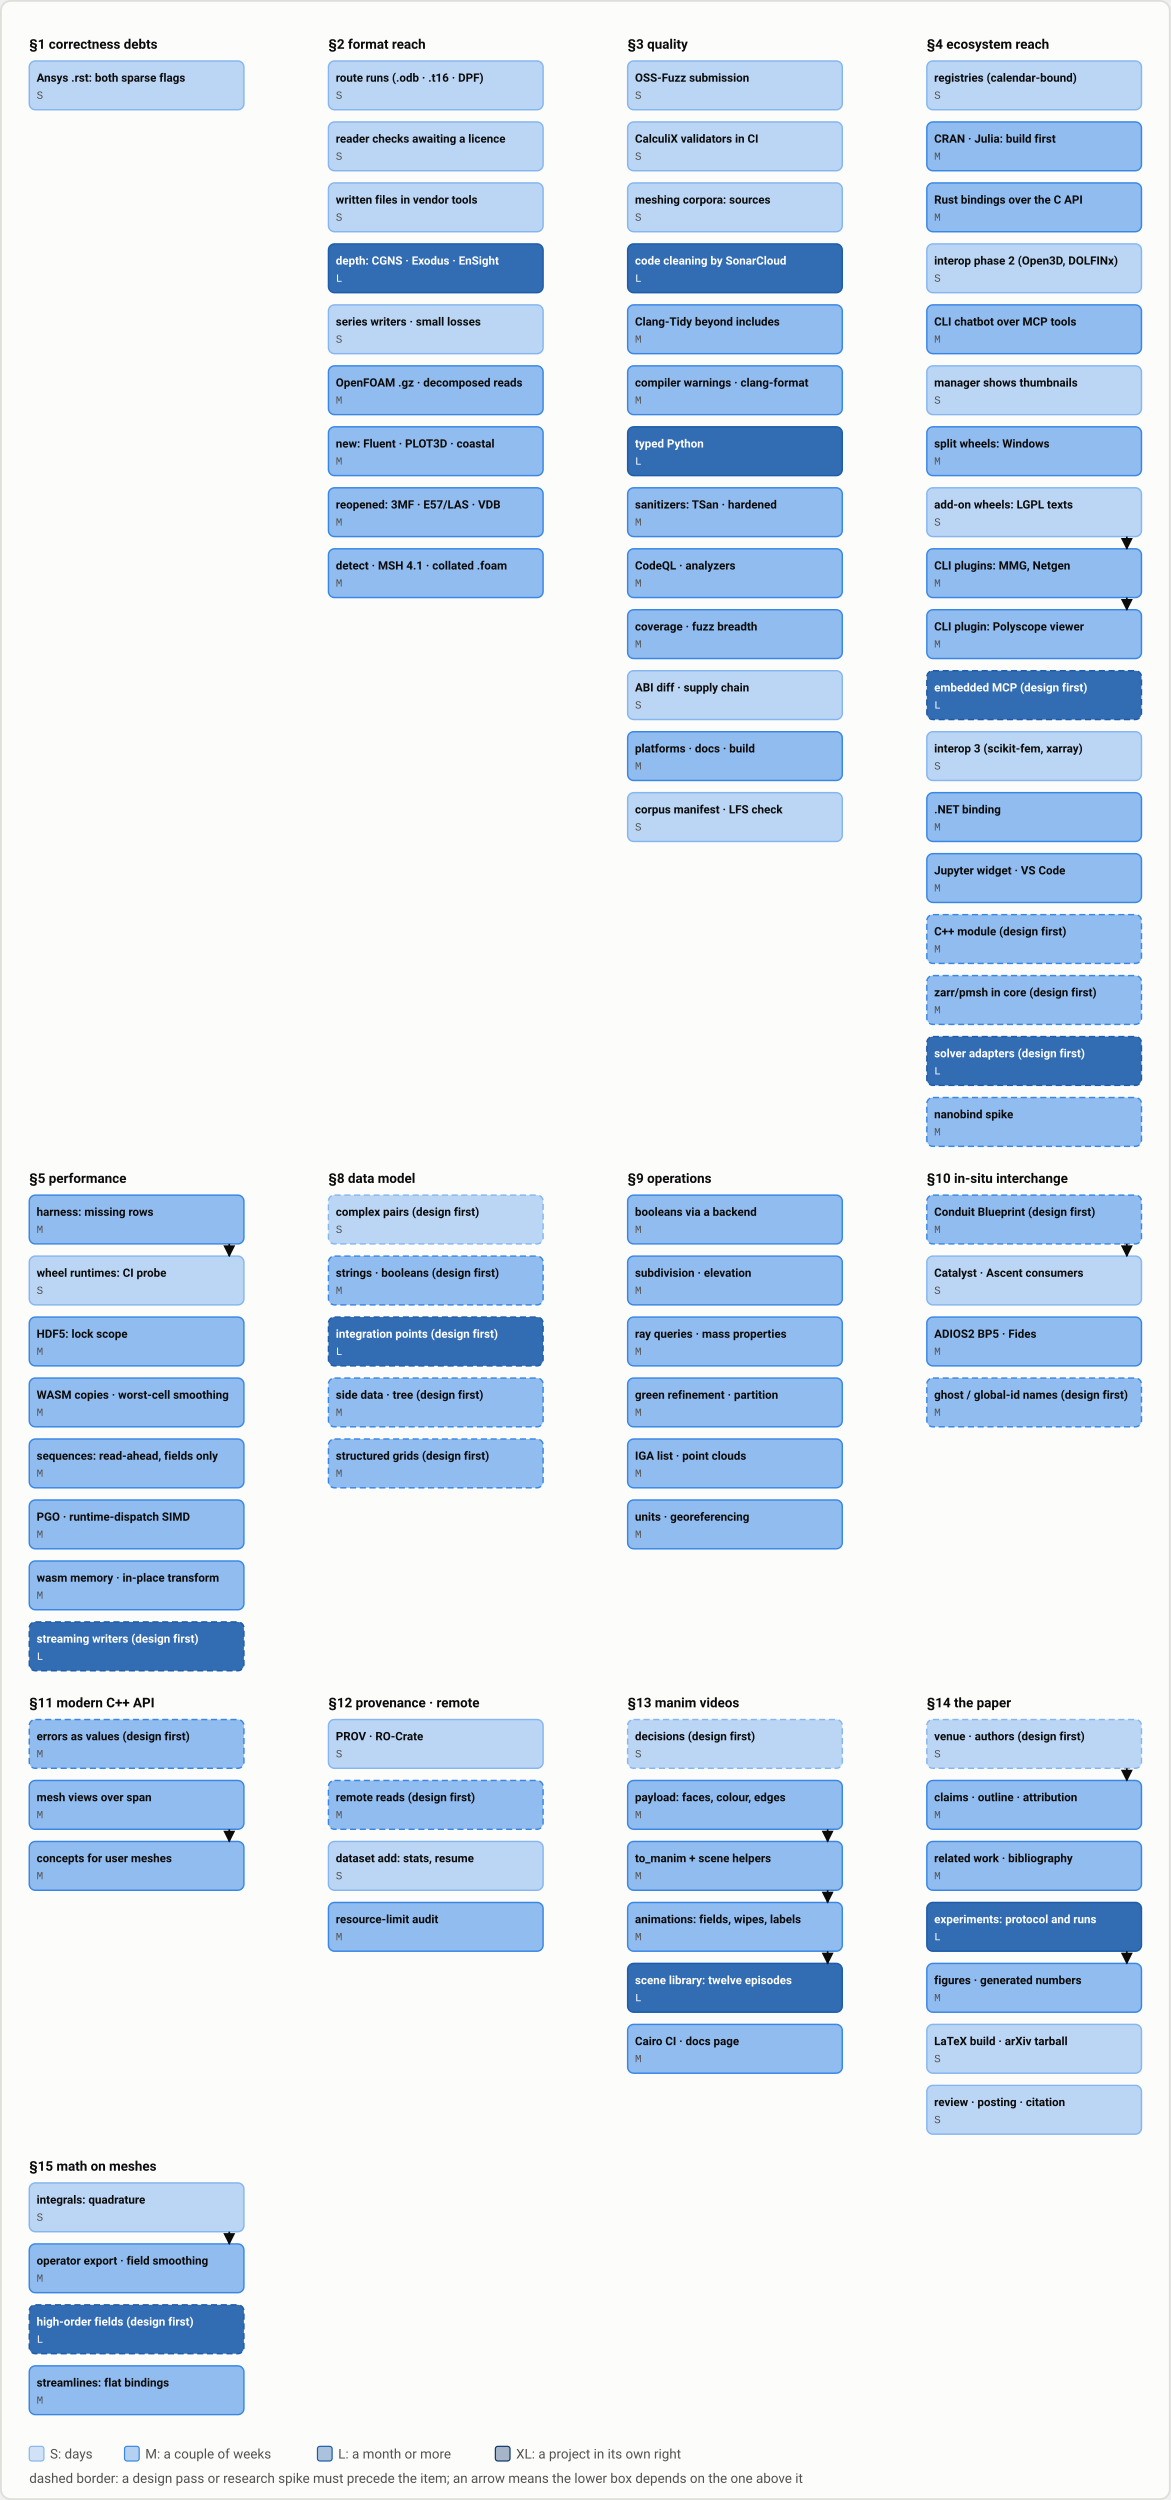
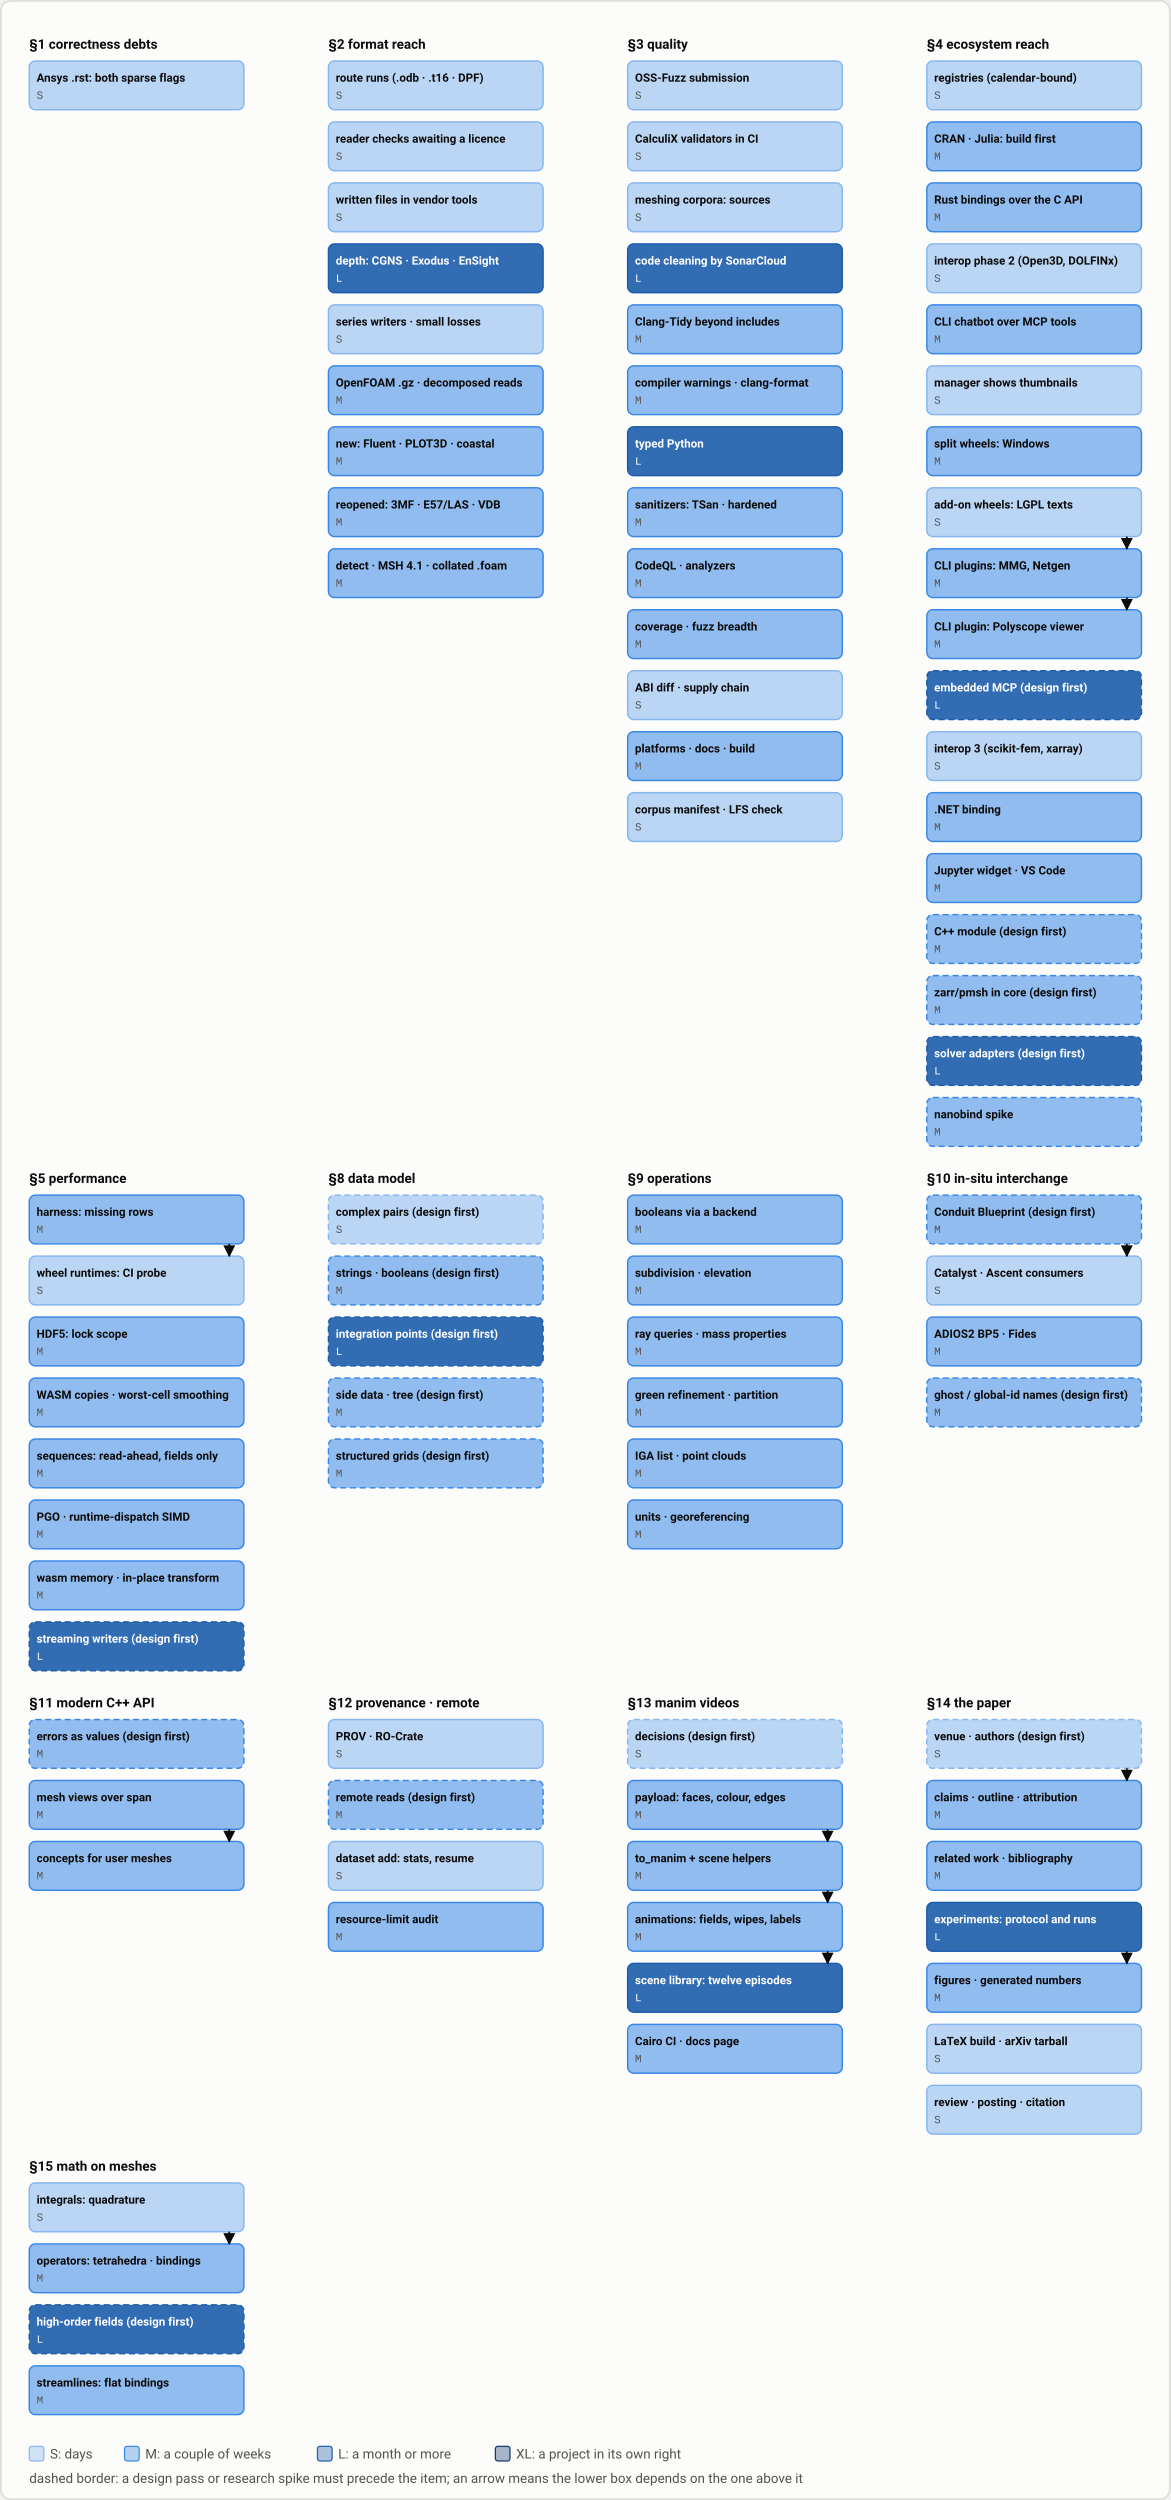
<svg xmlns="http://www.w3.org/2000/svg" viewBox="0 0 960 2050" width="960" height="2050" font-family="system-ui, -apple-system, 'Segoe UI', Roboto, sans-serif" role="img" aria-label="The roadmap at a glance: open items by section, in recommended order, shaded by effort">
  <defs>
    <marker id="arrow-0b0b0b" viewBox="0 0 10 10" refX="9" refY="5" markerWidth="7" markerHeight="7" orient="auto-start-reverse">
      <path d="M 0 0 L 10 5 L 0 10 z" fill="#0b0b0b" />
    </marker>
  </defs>
  <rect x="0.75" y="0.75" width="958.5" height="2048.5" rx="8" fill="#fcfcfb" stroke="#dededa" stroke-width="1.5" />
  <text x="24" y="40" font-family="system-ui, -apple-system, 'Segoe UI', Roboto, sans-serif" font-size="11" font-weight="700" fill="#0b0b0b">§1 correctness debts</text>
  <rect x="24" y="50" width="176" height="40" rx="5" fill="#86b6ef" fill-opacity="0.55" stroke="#86b6ef" stroke-width="1.2" />
  <text x="30" y="67" font-family="system-ui, -apple-system, 'Segoe UI', Roboto, sans-serif" font-size="9.5" font-weight="600" fill="#0b0b0b">Ansys .rst: both sparse flags</text>
  <text x="30" y="81" font-family="ui-monospace, SFMono-Regular, Menlo, Consolas, 'Liberation Mono', monospace" font-size="9" fill="#52514e">S</text>
  <text x="269.33" y="40" font-family="system-ui, -apple-system, 'Segoe UI', Roboto, sans-serif" font-size="11" font-weight="700" fill="#0b0b0b">§2 format reach</text>
  <rect x="269.33" y="50" width="176" height="40" rx="5" fill="#86b6ef" fill-opacity="0.55" stroke="#86b6ef" stroke-width="1.2" />
  <text x="275.33" y="67" font-family="system-ui, -apple-system, 'Segoe UI', Roboto, sans-serif" font-size="9.5" font-weight="600" fill="#0b0b0b">route runs (.odb · .t16 · DPF)</text>
  <text x="275.33" y="81" font-family="ui-monospace, SFMono-Regular, Menlo, Consolas, 'Liberation Mono', monospace" font-size="9" fill="#52514e">S</text>
  <rect x="269.33" y="100" width="176" height="40" rx="5" fill="#86b6ef" fill-opacity="0.55" stroke="#86b6ef" stroke-width="1.2" />
  <text x="275.33" y="117" font-family="system-ui, -apple-system, 'Segoe UI', Roboto, sans-serif" font-size="9.5" font-weight="600" fill="#0b0b0b">reader checks awaiting a licence</text>
  <text x="275.33" y="131" font-family="ui-monospace, SFMono-Regular, Menlo, Consolas, 'Liberation Mono', monospace" font-size="9" fill="#52514e">S</text>
  <rect x="269.33" y="150" width="176" height="40" rx="5" fill="#86b6ef" fill-opacity="0.55" stroke="#86b6ef" stroke-width="1.2" />
  <text x="275.33" y="167" font-family="system-ui, -apple-system, 'Segoe UI', Roboto, sans-serif" font-size="9.5" font-weight="600" fill="#0b0b0b">written files in vendor tools</text>
  <text x="275.33" y="181" font-family="ui-monospace, SFMono-Regular, Menlo, Consolas, 'Liberation Mono', monospace" font-size="9" fill="#52514e">S</text>
  <rect x="269.33" y="200" width="176" height="40" rx="5" fill="#1c5cab" fill-opacity="0.9" stroke="#1c5cab" stroke-width="1.2" />
  <text x="275.33" y="217" font-family="system-ui, -apple-system, 'Segoe UI', Roboto, sans-serif" font-size="9.5" font-weight="600" fill="#ffffff">depth: CGNS · Exodus · EnSight</text>
  <text x="275.33" y="231" font-family="ui-monospace, SFMono-Regular, Menlo, Consolas, 'Liberation Mono', monospace" font-size="9" fill="#ffffff">L</text>
  <rect x="269.33" y="250" width="176" height="40" rx="5" fill="#86b6ef" fill-opacity="0.55" stroke="#86b6ef" stroke-width="1.2" />
  <text x="275.33" y="267" font-family="system-ui, -apple-system, 'Segoe UI', Roboto, sans-serif" font-size="9.5" font-weight="600" fill="#0b0b0b">series writers · small losses</text>
  <text x="275.33" y="281" font-family="ui-monospace, SFMono-Regular, Menlo, Consolas, 'Liberation Mono', monospace" font-size="9" fill="#52514e">S</text>
  <rect x="269.33" y="300" width="176" height="40" rx="5" fill="#3987e5" fill-opacity="0.55" stroke="#3987e5" stroke-width="1.2" />
  <text x="275.33" y="317" font-family="system-ui, -apple-system, 'Segoe UI', Roboto, sans-serif" font-size="9.5" font-weight="600" fill="#0b0b0b">OpenFOAM .gz · decomposed reads</text>
  <text x="275.33" y="331" font-family="ui-monospace, SFMono-Regular, Menlo, Consolas, 'Liberation Mono', monospace" font-size="9" fill="#52514e">M</text>
  <rect x="269.33" y="350" width="176" height="40" rx="5" fill="#3987e5" fill-opacity="0.55" stroke="#3987e5" stroke-width="1.2" />
  <text x="275.33" y="367" font-family="system-ui, -apple-system, 'Segoe UI', Roboto, sans-serif" font-size="9.5" font-weight="600" fill="#0b0b0b">new: Fluent · PLOT3D · coastal</text>
  <text x="275.33" y="381" font-family="ui-monospace, SFMono-Regular, Menlo, Consolas, 'Liberation Mono', monospace" font-size="9" fill="#52514e">M</text>
  <rect x="269.33" y="400" width="176" height="40" rx="5" fill="#3987e5" fill-opacity="0.55" stroke="#3987e5" stroke-width="1.2" />
  <text x="275.33" y="417" font-family="system-ui, -apple-system, 'Segoe UI', Roboto, sans-serif" font-size="9.5" font-weight="600" fill="#0b0b0b">reopened: 3MF · E57/LAS · VDB</text>
  <text x="275.33" y="431" font-family="ui-monospace, SFMono-Regular, Menlo, Consolas, 'Liberation Mono', monospace" font-size="9" fill="#52514e">M</text>
  <rect x="269.33" y="450" width="176" height="40" rx="5" fill="#3987e5" fill-opacity="0.55" stroke="#3987e5" stroke-width="1.2" />
  <text x="275.33" y="467" font-family="system-ui, -apple-system, 'Segoe UI', Roboto, sans-serif" font-size="9.5" font-weight="600" fill="#0b0b0b">detect · MSH 4.1 · collated .foam</text>
  <text x="275.33" y="481" font-family="ui-monospace, SFMono-Regular, Menlo, Consolas, 'Liberation Mono', monospace" font-size="9" fill="#52514e">M</text>
  <text x="514.67" y="40" font-family="system-ui, -apple-system, 'Segoe UI', Roboto, sans-serif" font-size="11" font-weight="700" fill="#0b0b0b">§3 quality</text>
  <rect x="514.67" y="50" width="176" height="40" rx="5" fill="#86b6ef" fill-opacity="0.55" stroke="#86b6ef" stroke-width="1.2" />
  <text x="520.67" y="67" font-family="system-ui, -apple-system, 'Segoe UI', Roboto, sans-serif" font-size="9.5" font-weight="600" fill="#0b0b0b">OSS-Fuzz submission</text>
  <text x="520.67" y="81" font-family="ui-monospace, SFMono-Regular, Menlo, Consolas, 'Liberation Mono', monospace" font-size="9" fill="#52514e">S</text>
  <rect x="514.67" y="100" width="176" height="40" rx="5" fill="#86b6ef" fill-opacity="0.55" stroke="#86b6ef" stroke-width="1.2" />
  <text x="520.67" y="117" font-family="system-ui, -apple-system, 'Segoe UI', Roboto, sans-serif" font-size="9.5" font-weight="600" fill="#0b0b0b">CalculiX validators in CI</text>
  <text x="520.67" y="131" font-family="ui-monospace, SFMono-Regular, Menlo, Consolas, 'Liberation Mono', monospace" font-size="9" fill="#52514e">S</text>
  <rect x="514.67" y="150" width="176" height="40" rx="5" fill="#86b6ef" fill-opacity="0.55" stroke="#86b6ef" stroke-width="1.2" />
  <text x="520.67" y="167" font-family="system-ui, -apple-system, 'Segoe UI', Roboto, sans-serif" font-size="9.5" font-weight="600" fill="#0b0b0b">meshing corpora: sources</text>
  <text x="520.67" y="181" font-family="ui-monospace, SFMono-Regular, Menlo, Consolas, 'Liberation Mono', monospace" font-size="9" fill="#52514e">S</text>
  <rect x="514.67" y="200" width="176" height="40" rx="5" fill="#1c5cab" fill-opacity="0.9" stroke="#1c5cab" stroke-width="1.2" />
  <text x="520.67" y="217" font-family="system-ui, -apple-system, 'Segoe UI', Roboto, sans-serif" font-size="9.5" font-weight="600" fill="#ffffff">code cleaning by SonarCloud</text>
  <text x="520.67" y="231" font-family="ui-monospace, SFMono-Regular, Menlo, Consolas, 'Liberation Mono', monospace" font-size="9" fill="#ffffff">L</text>
  <rect x="514.67" y="250" width="176" height="40" rx="5" fill="#3987e5" fill-opacity="0.55" stroke="#3987e5" stroke-width="1.2" />
  <text x="520.67" y="267" font-family="system-ui, -apple-system, 'Segoe UI', Roboto, sans-serif" font-size="9.5" font-weight="600" fill="#0b0b0b">Clang-Tidy beyond includes</text>
  <text x="520.67" y="281" font-family="ui-monospace, SFMono-Regular, Menlo, Consolas, 'Liberation Mono', monospace" font-size="9" fill="#52514e">M</text>
  <rect x="514.67" y="300" width="176" height="40" rx="5" fill="#3987e5" fill-opacity="0.55" stroke="#3987e5" stroke-width="1.2" />
  <text x="520.67" y="317" font-family="system-ui, -apple-system, 'Segoe UI', Roboto, sans-serif" font-size="9.5" font-weight="600" fill="#0b0b0b">compiler warnings · clang-format</text>
  <text x="520.67" y="331" font-family="ui-monospace, SFMono-Regular, Menlo, Consolas, 'Liberation Mono', monospace" font-size="9" fill="#52514e">M</text>
  <rect x="514.67" y="350" width="176" height="40" rx="5" fill="#1c5cab" fill-opacity="0.9" stroke="#1c5cab" stroke-width="1.2" />
  <text x="520.67" y="367" font-family="system-ui, -apple-system, 'Segoe UI', Roboto, sans-serif" font-size="9.5" font-weight="600" fill="#ffffff">typed Python</text>
  <text x="520.67" y="381" font-family="ui-monospace, SFMono-Regular, Menlo, Consolas, 'Liberation Mono', monospace" font-size="9" fill="#ffffff">L</text>
  <rect x="514.67" y="400" width="176" height="40" rx="5" fill="#3987e5" fill-opacity="0.55" stroke="#3987e5" stroke-width="1.2" />
  <text x="520.67" y="417" font-family="system-ui, -apple-system, 'Segoe UI', Roboto, sans-serif" font-size="9.5" font-weight="600" fill="#0b0b0b">sanitizers: TSan · hardened</text>
  <text x="520.67" y="431" font-family="ui-monospace, SFMono-Regular, Menlo, Consolas, 'Liberation Mono', monospace" font-size="9" fill="#52514e">M</text>
  <rect x="514.67" y="450" width="176" height="40" rx="5" fill="#3987e5" fill-opacity="0.55" stroke="#3987e5" stroke-width="1.2" />
  <text x="520.67" y="467" font-family="system-ui, -apple-system, 'Segoe UI', Roboto, sans-serif" font-size="9.5" font-weight="600" fill="#0b0b0b">CodeQL · analyzers</text>
  <text x="520.67" y="481" font-family="ui-monospace, SFMono-Regular, Menlo, Consolas, 'Liberation Mono', monospace" font-size="9" fill="#52514e">M</text>
  <rect x="514.67" y="500" width="176" height="40" rx="5" fill="#3987e5" fill-opacity="0.55" stroke="#3987e5" stroke-width="1.2" />
  <text x="520.67" y="517" font-family="system-ui, -apple-system, 'Segoe UI', Roboto, sans-serif" font-size="9.5" font-weight="600" fill="#0b0b0b">coverage · fuzz breadth</text>
  <text x="520.67" y="531" font-family="ui-monospace, SFMono-Regular, Menlo, Consolas, 'Liberation Mono', monospace" font-size="9" fill="#52514e">M</text>
  <rect x="514.67" y="550" width="176" height="40" rx="5" fill="#86b6ef" fill-opacity="0.55" stroke="#86b6ef" stroke-width="1.2" />
  <text x="520.67" y="567" font-family="system-ui, -apple-system, 'Segoe UI', Roboto, sans-serif" font-size="9.5" font-weight="600" fill="#0b0b0b">ABI diff · supply chain</text>
  <text x="520.67" y="581" font-family="ui-monospace, SFMono-Regular, Menlo, Consolas, 'Liberation Mono', monospace" font-size="9" fill="#52514e">S</text>
  <rect x="514.67" y="600" width="176" height="40" rx="5" fill="#3987e5" fill-opacity="0.55" stroke="#3987e5" stroke-width="1.2" />
  <text x="520.67" y="617" font-family="system-ui, -apple-system, 'Segoe UI', Roboto, sans-serif" font-size="9.5" font-weight="600" fill="#0b0b0b">platforms · docs · build</text>
  <text x="520.67" y="631" font-family="ui-monospace, SFMono-Regular, Menlo, Consolas, 'Liberation Mono', monospace" font-size="9" fill="#52514e">M</text>
  <rect x="514.67" y="650" width="176" height="40" rx="5" fill="#86b6ef" fill-opacity="0.55" stroke="#86b6ef" stroke-width="1.2" />
  <text x="520.67" y="667" font-family="system-ui, -apple-system, 'Segoe UI', Roboto, sans-serif" font-size="9.5" font-weight="600" fill="#0b0b0b">corpus manifest · LFS check</text>
  <text x="520.67" y="681" font-family="ui-monospace, SFMono-Regular, Menlo, Consolas, 'Liberation Mono', monospace" font-size="9" fill="#52514e">S</text>
  <text x="760" y="40" font-family="system-ui, -apple-system, 'Segoe UI', Roboto, sans-serif" font-size="11" font-weight="700" fill="#0b0b0b">§4 ecosystem reach</text>
  <rect x="760" y="50" width="176" height="40" rx="5" fill="#86b6ef" fill-opacity="0.55" stroke="#86b6ef" stroke-width="1.2" />
  <text x="766" y="67" font-family="system-ui, -apple-system, 'Segoe UI', Roboto, sans-serif" font-size="9.5" font-weight="600" fill="#0b0b0b">registries (calendar-bound)</text>
  <text x="766" y="81" font-family="ui-monospace, SFMono-Regular, Menlo, Consolas, 'Liberation Mono', monospace" font-size="9" fill="#52514e">S</text>
  <rect x="760" y="100" width="176" height="40" rx="5" fill="#3987e5" fill-opacity="0.55" stroke="#3987e5" stroke-width="1.2" />
  <text x="766" y="117" font-family="system-ui, -apple-system, 'Segoe UI', Roboto, sans-serif" font-size="9.5" font-weight="600" fill="#0b0b0b">CRAN · Julia: build first</text>
  <text x="766" y="131" font-family="ui-monospace, SFMono-Regular, Menlo, Consolas, 'Liberation Mono', monospace" font-size="9" fill="#52514e">M</text>
  <rect x="760" y="150" width="176" height="40" rx="5" fill="#3987e5" fill-opacity="0.55" stroke="#3987e5" stroke-width="1.2" />
  <text x="766" y="167" font-family="system-ui, -apple-system, 'Segoe UI', Roboto, sans-serif" font-size="9.5" font-weight="600" fill="#0b0b0b">Rust bindings over the C API</text>
  <text x="766" y="181" font-family="ui-monospace, SFMono-Regular, Menlo, Consolas, 'Liberation Mono', monospace" font-size="9" fill="#52514e">M</text>
  <rect x="760" y="200" width="176" height="40" rx="5" fill="#86b6ef" fill-opacity="0.55" stroke="#86b6ef" stroke-width="1.2" />
  <text x="766" y="217" font-family="system-ui, -apple-system, 'Segoe UI', Roboto, sans-serif" font-size="9.5" font-weight="600" fill="#0b0b0b">interop phase 2 (Open3D, DOLFINx)</text>
  <text x="766" y="231" font-family="ui-monospace, SFMono-Regular, Menlo, Consolas, 'Liberation Mono', monospace" font-size="9" fill="#52514e">S</text>
  <rect x="760" y="250" width="176" height="40" rx="5" fill="#3987e5" fill-opacity="0.55" stroke="#3987e5" stroke-width="1.2" />
  <text x="766" y="267" font-family="system-ui, -apple-system, 'Segoe UI', Roboto, sans-serif" font-size="9.5" font-weight="600" fill="#0b0b0b">CLI chatbot over MCP tools</text>
  <text x="766" y="281" font-family="ui-monospace, SFMono-Regular, Menlo, Consolas, 'Liberation Mono', monospace" font-size="9" fill="#52514e">M</text>
  <rect x="760" y="300" width="176" height="40" rx="5" fill="#86b6ef" fill-opacity="0.55" stroke="#86b6ef" stroke-width="1.2" />
  <text x="766" y="317" font-family="system-ui, -apple-system, 'Segoe UI', Roboto, sans-serif" font-size="9.5" font-weight="600" fill="#0b0b0b">manager shows thumbnails</text>
  <text x="766" y="331" font-family="ui-monospace, SFMono-Regular, Menlo, Consolas, 'Liberation Mono', monospace" font-size="9" fill="#52514e">S</text>
  <rect x="760" y="350" width="176" height="40" rx="5" fill="#3987e5" fill-opacity="0.55" stroke="#3987e5" stroke-width="1.2" />
  <text x="766" y="367" font-family="system-ui, -apple-system, 'Segoe UI', Roboto, sans-serif" font-size="9.5" font-weight="600" fill="#0b0b0b">split wheels: Windows</text>
  <text x="766" y="381" font-family="ui-monospace, SFMono-Regular, Menlo, Consolas, 'Liberation Mono', monospace" font-size="9" fill="#52514e">M</text>
  <rect x="760" y="400" width="176" height="40" rx="5" fill="#86b6ef" fill-opacity="0.55" stroke="#86b6ef" stroke-width="1.2" />
  <text x="766" y="417" font-family="system-ui, -apple-system, 'Segoe UI', Roboto, sans-serif" font-size="9.5" font-weight="600" fill="#0b0b0b">add-on wheels: LGPL texts</text>
  <text x="766" y="431" font-family="ui-monospace, SFMono-Regular, Menlo, Consolas, 'Liberation Mono', monospace" font-size="9" fill="#52514e">S</text>
  <rect x="760" y="450" width="176" height="40" rx="5" fill="#3987e5" fill-opacity="0.55" stroke="#3987e5" stroke-width="1.2" />
  <text x="766" y="467" font-family="system-ui, -apple-system, 'Segoe UI', Roboto, sans-serif" font-size="9.5" font-weight="600" fill="#0b0b0b">CLI plugins: MMG, Netgen</text>
  <text x="766" y="481" font-family="ui-monospace, SFMono-Regular, Menlo, Consolas, 'Liberation Mono', monospace" font-size="9" fill="#52514e">M</text>
  <rect x="760" y="500" width="176" height="40" rx="5" fill="#3987e5" fill-opacity="0.55" stroke="#3987e5" stroke-width="1.2" />
  <text x="766" y="517" font-family="system-ui, -apple-system, 'Segoe UI', Roboto, sans-serif" font-size="9.5" font-weight="600" fill="#0b0b0b">CLI plugin: Polyscope viewer</text>
  <text x="766" y="531" font-family="ui-monospace, SFMono-Regular, Menlo, Consolas, 'Liberation Mono', monospace" font-size="9" fill="#52514e">M</text>
  <rect x="760" y="550" width="176" height="40" rx="5" fill="#1c5cab" fill-opacity="0.9" stroke="#1c5cab" stroke-width="1.2" stroke-dasharray="5 3" />
  <text x="766" y="567" font-family="system-ui, -apple-system, 'Segoe UI', Roboto, sans-serif" font-size="9.5" font-weight="600" fill="#ffffff">embedded MCP (design first)</text>
  <text x="766" y="581" font-family="ui-monospace, SFMono-Regular, Menlo, Consolas, 'Liberation Mono', monospace" font-size="9" fill="#ffffff">L</text>
  <rect x="760" y="600" width="176" height="40" rx="5" fill="#86b6ef" fill-opacity="0.55" stroke="#86b6ef" stroke-width="1.2" />
  <text x="766" y="617" font-family="system-ui, -apple-system, 'Segoe UI', Roboto, sans-serif" font-size="9.5" font-weight="600" fill="#0b0b0b">interop 3 (scikit-fem, xarray)</text>
  <text x="766" y="631" font-family="ui-monospace, SFMono-Regular, Menlo, Consolas, 'Liberation Mono', monospace" font-size="9" fill="#52514e">S</text>
  <rect x="760" y="650" width="176" height="40" rx="5" fill="#3987e5" fill-opacity="0.55" stroke="#3987e5" stroke-width="1.2" />
  <text x="766" y="667" font-family="system-ui, -apple-system, 'Segoe UI', Roboto, sans-serif" font-size="9.5" font-weight="600" fill="#0b0b0b">.NET binding</text>
  <text x="766" y="681" font-family="ui-monospace, SFMono-Regular, Menlo, Consolas, 'Liberation Mono', monospace" font-size="9" fill="#52514e">M</text>
  <rect x="760" y="700" width="176" height="40" rx="5" fill="#3987e5" fill-opacity="0.55" stroke="#3987e5" stroke-width="1.2" />
  <text x="766" y="717" font-family="system-ui, -apple-system, 'Segoe UI', Roboto, sans-serif" font-size="9.5" font-weight="600" fill="#0b0b0b">Jupyter widget · VS Code</text>
  <text x="766" y="731" font-family="ui-monospace, SFMono-Regular, Menlo, Consolas, 'Liberation Mono', monospace" font-size="9" fill="#52514e">M</text>
  <rect x="760" y="750" width="176" height="40" rx="5" fill="#3987e5" fill-opacity="0.55" stroke="#3987e5" stroke-width="1.2" stroke-dasharray="5 3" />
  <text x="766" y="767" font-family="system-ui, -apple-system, 'Segoe UI', Roboto, sans-serif" font-size="9.5" font-weight="600" fill="#0b0b0b">C++ module (design first)</text>
  <text x="766" y="781" font-family="ui-monospace, SFMono-Regular, Menlo, Consolas, 'Liberation Mono', monospace" font-size="9" fill="#52514e">M</text>
  <rect x="760" y="800" width="176" height="40" rx="5" fill="#3987e5" fill-opacity="0.55" stroke="#3987e5" stroke-width="1.2" stroke-dasharray="5 3" />
  <text x="766" y="817" font-family="system-ui, -apple-system, 'Segoe UI', Roboto, sans-serif" font-size="9.5" font-weight="600" fill="#0b0b0b">zarr/pmsh in core (design first)</text>
  <text x="766" y="831" font-family="ui-monospace, SFMono-Regular, Menlo, Consolas, 'Liberation Mono', monospace" font-size="9" fill="#52514e">M</text>
  <rect x="760" y="850" width="176" height="40" rx="5" fill="#1c5cab" fill-opacity="0.9" stroke="#1c5cab" stroke-width="1.2" stroke-dasharray="5 3" />
  <text x="766" y="867" font-family="system-ui, -apple-system, 'Segoe UI', Roboto, sans-serif" font-size="9.5" font-weight="600" fill="#ffffff">solver adapters (design first)</text>
  <text x="766" y="881" font-family="ui-monospace, SFMono-Regular, Menlo, Consolas, 'Liberation Mono', monospace" font-size="9" fill="#ffffff">L</text>
  <rect x="760" y="900" width="176" height="40" rx="5" fill="#3987e5" fill-opacity="0.55" stroke="#3987e5" stroke-width="1.2" stroke-dasharray="5 3" />
  <text x="766" y="917" font-family="system-ui, -apple-system, 'Segoe UI', Roboto, sans-serif" font-size="9.5" font-weight="600" fill="#0b0b0b">nanobind spike</text>
  <text x="766" y="931" font-family="ui-monospace, SFMono-Regular, Menlo, Consolas, 'Liberation Mono', monospace" font-size="9" fill="#52514e">M</text>
  <line x1="924" y1="440" x2="924" y2="450" stroke="#0b0b0b" stroke-width="1.4" marker-end="url(#arrow-0b0b0b)" />
  <line x1="924" y1="490" x2="924" y2="500" stroke="#0b0b0b" stroke-width="1.4" marker-end="url(#arrow-0b0b0b)" />
  <text x="24" y="970" font-family="system-ui, -apple-system, 'Segoe UI', Roboto, sans-serif" font-size="11" font-weight="700" fill="#0b0b0b">§5 performance</text>
  <rect x="24" y="980" width="176" height="40" rx="5" fill="#3987e5" fill-opacity="0.55" stroke="#3987e5" stroke-width="1.2" />
  <text x="30" y="997" font-family="system-ui, -apple-system, 'Segoe UI', Roboto, sans-serif" font-size="9.5" font-weight="600" fill="#0b0b0b">harness: missing rows</text>
  <text x="30" y="1011" font-family="ui-monospace, SFMono-Regular, Menlo, Consolas, 'Liberation Mono', monospace" font-size="9" fill="#52514e">M</text>
  <rect x="24" y="1030" width="176" height="40" rx="5" fill="#86b6ef" fill-opacity="0.55" stroke="#86b6ef" stroke-width="1.2" />
  <text x="30" y="1047" font-family="system-ui, -apple-system, 'Segoe UI', Roboto, sans-serif" font-size="9.5" font-weight="600" fill="#0b0b0b">wheel runtimes: CI probe</text>
  <text x="30" y="1061" font-family="ui-monospace, SFMono-Regular, Menlo, Consolas, 'Liberation Mono', monospace" font-size="9" fill="#52514e">S</text>
  <rect x="24" y="1080" width="176" height="40" rx="5" fill="#3987e5" fill-opacity="0.55" stroke="#3987e5" stroke-width="1.2" />
  <text x="30" y="1097" font-family="system-ui, -apple-system, 'Segoe UI', Roboto, sans-serif" font-size="9.5" font-weight="600" fill="#0b0b0b">HDF5: lock scope</text>
  <text x="30" y="1111" font-family="ui-monospace, SFMono-Regular, Menlo, Consolas, 'Liberation Mono', monospace" font-size="9" fill="#52514e">M</text>
  <rect x="24" y="1130" width="176" height="40" rx="5" fill="#3987e5" fill-opacity="0.55" stroke="#3987e5" stroke-width="1.2" />
  <text x="30" y="1147" font-family="system-ui, -apple-system, 'Segoe UI', Roboto, sans-serif" font-size="9.5" font-weight="600" fill="#0b0b0b">WASM copies · worst-cell smoothing</text>
  <text x="30" y="1161" font-family="ui-monospace, SFMono-Regular, Menlo, Consolas, 'Liberation Mono', monospace" font-size="9" fill="#52514e">M</text>
  <rect x="24" y="1180" width="176" height="40" rx="5" fill="#3987e5" fill-opacity="0.55" stroke="#3987e5" stroke-width="1.2" />
  <text x="30" y="1197" font-family="system-ui, -apple-system, 'Segoe UI', Roboto, sans-serif" font-size="9.5" font-weight="600" fill="#0b0b0b">sequences: read-ahead, fields only</text>
  <text x="30" y="1211" font-family="ui-monospace, SFMono-Regular, Menlo, Consolas, 'Liberation Mono', monospace" font-size="9" fill="#52514e">M</text>
  <rect x="24" y="1230" width="176" height="40" rx="5" fill="#3987e5" fill-opacity="0.55" stroke="#3987e5" stroke-width="1.2" />
  <text x="30" y="1247" font-family="system-ui, -apple-system, 'Segoe UI', Roboto, sans-serif" font-size="9.5" font-weight="600" fill="#0b0b0b">PGO · runtime-dispatch SIMD</text>
  <text x="30" y="1261" font-family="ui-monospace, SFMono-Regular, Menlo, Consolas, 'Liberation Mono', monospace" font-size="9" fill="#52514e">M</text>
  <rect x="24" y="1280" width="176" height="40" rx="5" fill="#3987e5" fill-opacity="0.55" stroke="#3987e5" stroke-width="1.2" />
  <text x="30" y="1297" font-family="system-ui, -apple-system, 'Segoe UI', Roboto, sans-serif" font-size="9.5" font-weight="600" fill="#0b0b0b">wasm memory · in-place transform</text>
  <text x="30" y="1311" font-family="ui-monospace, SFMono-Regular, Menlo, Consolas, 'Liberation Mono', monospace" font-size="9" fill="#52514e">M</text>
  <rect x="24" y="1330" width="176" height="40" rx="5" fill="#1c5cab" fill-opacity="0.9" stroke="#1c5cab" stroke-width="1.2" stroke-dasharray="5 3" />
  <text x="30" y="1347" font-family="system-ui, -apple-system, 'Segoe UI', Roboto, sans-serif" font-size="9.5" font-weight="600" fill="#ffffff">streaming writers (design first)</text>
  <text x="30" y="1361" font-family="ui-monospace, SFMono-Regular, Menlo, Consolas, 'Liberation Mono', monospace" font-size="9" fill="#ffffff">L</text>
  <line x1="188" y1="1020" x2="188" y2="1030" stroke="#0b0b0b" stroke-width="1.4" marker-end="url(#arrow-0b0b0b)" />
  <text x="269.33" y="970" font-family="system-ui, -apple-system, 'Segoe UI', Roboto, sans-serif" font-size="11" font-weight="700" fill="#0b0b0b">§8 data model</text>
  <rect x="269.33" y="980" width="176" height="40" rx="5" fill="#86b6ef" fill-opacity="0.55" stroke="#86b6ef" stroke-width="1.2" stroke-dasharray="5 3" />
  <text x="275.33" y="997" font-family="system-ui, -apple-system, 'Segoe UI', Roboto, sans-serif" font-size="9.5" font-weight="600" fill="#0b0b0b">complex pairs (design first)</text>
  <text x="275.33" y="1011" font-family="ui-monospace, SFMono-Regular, Menlo, Consolas, 'Liberation Mono', monospace" font-size="9" fill="#52514e">S</text>
  <rect x="269.33" y="1030" width="176" height="40" rx="5" fill="#3987e5" fill-opacity="0.55" stroke="#3987e5" stroke-width="1.2" stroke-dasharray="5 3" />
  <text x="275.33" y="1047" font-family="system-ui, -apple-system, 'Segoe UI', Roboto, sans-serif" font-size="9.5" font-weight="600" fill="#0b0b0b">strings · booleans (design first)</text>
  <text x="275.33" y="1061" font-family="ui-monospace, SFMono-Regular, Menlo, Consolas, 'Liberation Mono', monospace" font-size="9" fill="#52514e">M</text>
  <rect x="269.33" y="1080" width="176" height="40" rx="5" fill="#1c5cab" fill-opacity="0.9" stroke="#1c5cab" stroke-width="1.2" stroke-dasharray="5 3" />
  <text x="275.33" y="1097" font-family="system-ui, -apple-system, 'Segoe UI', Roboto, sans-serif" font-size="9.5" font-weight="600" fill="#ffffff">integration points (design first)</text>
  <text x="275.33" y="1111" font-family="ui-monospace, SFMono-Regular, Menlo, Consolas, 'Liberation Mono', monospace" font-size="9" fill="#ffffff">L</text>
  <rect x="269.33" y="1130" width="176" height="40" rx="5" fill="#3987e5" fill-opacity="0.55" stroke="#3987e5" stroke-width="1.2" stroke-dasharray="5 3" />
  <text x="275.33" y="1147" font-family="system-ui, -apple-system, 'Segoe UI', Roboto, sans-serif" font-size="9.5" font-weight="600" fill="#0b0b0b">side data · tree (design first)</text>
  <text x="275.33" y="1161" font-family="ui-monospace, SFMono-Regular, Menlo, Consolas, 'Liberation Mono', monospace" font-size="9" fill="#52514e">M</text>
  <rect x="269.33" y="1180" width="176" height="40" rx="5" fill="#3987e5" fill-opacity="0.55" stroke="#3987e5" stroke-width="1.2" stroke-dasharray="5 3" />
  <text x="275.33" y="1197" font-family="system-ui, -apple-system, 'Segoe UI', Roboto, sans-serif" font-size="9.5" font-weight="600" fill="#0b0b0b">structured grids (design first)</text>
  <text x="275.33" y="1211" font-family="ui-monospace, SFMono-Regular, Menlo, Consolas, 'Liberation Mono', monospace" font-size="9" fill="#52514e">M</text>
  <text x="514.67" y="970" font-family="system-ui, -apple-system, 'Segoe UI', Roboto, sans-serif" font-size="11" font-weight="700" fill="#0b0b0b">§9 operations</text>
  <rect x="514.67" y="980" width="176" height="40" rx="5" fill="#3987e5" fill-opacity="0.55" stroke="#3987e5" stroke-width="1.2" />
  <text x="520.67" y="997" font-family="system-ui, -apple-system, 'Segoe UI', Roboto, sans-serif" font-size="9.5" font-weight="600" fill="#0b0b0b">booleans via a backend</text>
  <text x="520.67" y="1011" font-family="ui-monospace, SFMono-Regular, Menlo, Consolas, 'Liberation Mono', monospace" font-size="9" fill="#52514e">M</text>
  <rect x="514.67" y="1030" width="176" height="40" rx="5" fill="#3987e5" fill-opacity="0.55" stroke="#3987e5" stroke-width="1.2" />
  <text x="520.67" y="1047" font-family="system-ui, -apple-system, 'Segoe UI', Roboto, sans-serif" font-size="9.5" font-weight="600" fill="#0b0b0b">subdivision · elevation</text>
  <text x="520.67" y="1061" font-family="ui-monospace, SFMono-Regular, Menlo, Consolas, 'Liberation Mono', monospace" font-size="9" fill="#52514e">M</text>
  <rect x="514.67" y="1080" width="176" height="40" rx="5" fill="#3987e5" fill-opacity="0.55" stroke="#3987e5" stroke-width="1.2" />
  <text x="520.67" y="1097" font-family="system-ui, -apple-system, 'Segoe UI', Roboto, sans-serif" font-size="9.5" font-weight="600" fill="#0b0b0b">ray queries · mass properties</text>
  <text x="520.67" y="1111" font-family="ui-monospace, SFMono-Regular, Menlo, Consolas, 'Liberation Mono', monospace" font-size="9" fill="#52514e">M</text>
  <rect x="514.67" y="1130" width="176" height="40" rx="5" fill="#3987e5" fill-opacity="0.55" stroke="#3987e5" stroke-width="1.2" />
  <text x="520.67" y="1147" font-family="system-ui, -apple-system, 'Segoe UI', Roboto, sans-serif" font-size="9.5" font-weight="600" fill="#0b0b0b">green refinement · partition</text>
  <text x="520.67" y="1161" font-family="ui-monospace, SFMono-Regular, Menlo, Consolas, 'Liberation Mono', monospace" font-size="9" fill="#52514e">M</text>
  <rect x="514.67" y="1180" width="176" height="40" rx="5" fill="#3987e5" fill-opacity="0.55" stroke="#3987e5" stroke-width="1.2" />
  <text x="520.67" y="1197" font-family="system-ui, -apple-system, 'Segoe UI', Roboto, sans-serif" font-size="9.5" font-weight="600" fill="#0b0b0b">IGA list · point clouds</text>
  <text x="520.67" y="1211" font-family="ui-monospace, SFMono-Regular, Menlo, Consolas, 'Liberation Mono', monospace" font-size="9" fill="#52514e">M</text>
  <rect x="514.67" y="1230" width="176" height="40" rx="5" fill="#3987e5" fill-opacity="0.55" stroke="#3987e5" stroke-width="1.2" />
  <text x="520.67" y="1247" font-family="system-ui, -apple-system, 'Segoe UI', Roboto, sans-serif" font-size="9.5" font-weight="600" fill="#0b0b0b">units · georeferencing</text>
  <text x="520.67" y="1261" font-family="ui-monospace, SFMono-Regular, Menlo, Consolas, 'Liberation Mono', monospace" font-size="9" fill="#52514e">M</text>
  <text x="760" y="970" font-family="system-ui, -apple-system, 'Segoe UI', Roboto, sans-serif" font-size="11" font-weight="700" fill="#0b0b0b">§10 in-situ interchange</text>
  <rect x="760" y="980" width="176" height="40" rx="5" fill="#3987e5" fill-opacity="0.55" stroke="#3987e5" stroke-width="1.2" stroke-dasharray="5 3" />
  <text x="766" y="997" font-family="system-ui, -apple-system, 'Segoe UI', Roboto, sans-serif" font-size="9.5" font-weight="600" fill="#0b0b0b">Conduit Blueprint (design first)</text>
  <text x="766" y="1011" font-family="ui-monospace, SFMono-Regular, Menlo, Consolas, 'Liberation Mono', monospace" font-size="9" fill="#52514e">M</text>
  <rect x="760" y="1030" width="176" height="40" rx="5" fill="#86b6ef" fill-opacity="0.55" stroke="#86b6ef" stroke-width="1.2" />
  <text x="766" y="1047" font-family="system-ui, -apple-system, 'Segoe UI', Roboto, sans-serif" font-size="9.5" font-weight="600" fill="#0b0b0b">Catalyst · Ascent consumers</text>
  <text x="766" y="1061" font-family="ui-monospace, SFMono-Regular, Menlo, Consolas, 'Liberation Mono', monospace" font-size="9" fill="#52514e">S</text>
  <rect x="760" y="1080" width="176" height="40" rx="5" fill="#3987e5" fill-opacity="0.55" stroke="#3987e5" stroke-width="1.2" />
  <text x="766" y="1097" font-family="system-ui, -apple-system, 'Segoe UI', Roboto, sans-serif" font-size="9.5" font-weight="600" fill="#0b0b0b">ADIOS2 BP5 · Fides</text>
  <text x="766" y="1111" font-family="ui-monospace, SFMono-Regular, Menlo, Consolas, 'Liberation Mono', monospace" font-size="9" fill="#52514e">M</text>
  <rect x="760" y="1130" width="176" height="40" rx="5" fill="#3987e5" fill-opacity="0.55" stroke="#3987e5" stroke-width="1.2" stroke-dasharray="5 3" />
  <text x="766" y="1147" font-family="system-ui, -apple-system, 'Segoe UI', Roboto, sans-serif" font-size="9.5" font-weight="600" fill="#0b0b0b">ghost / global-id names (design first)</text>
  <text x="766" y="1161" font-family="ui-monospace, SFMono-Regular, Menlo, Consolas, 'Liberation Mono', monospace" font-size="9" fill="#52514e">M</text>
  <line x1="924" y1="1020" x2="924" y2="1030" stroke="#0b0b0b" stroke-width="1.4" marker-end="url(#arrow-0b0b0b)" />
  <text x="24" y="1400" font-family="system-ui, -apple-system, 'Segoe UI', Roboto, sans-serif" font-size="11" font-weight="700" fill="#0b0b0b">§11 modern C++ API</text>
  <rect x="24" y="1410" width="176" height="40" rx="5" fill="#3987e5" fill-opacity="0.55" stroke="#3987e5" stroke-width="1.2" stroke-dasharray="5 3" />
  <text x="30" y="1427" font-family="system-ui, -apple-system, 'Segoe UI', Roboto, sans-serif" font-size="9.5" font-weight="600" fill="#0b0b0b">errors as values (design first)</text>
  <text x="30" y="1441" font-family="ui-monospace, SFMono-Regular, Menlo, Consolas, 'Liberation Mono', monospace" font-size="9" fill="#52514e">M</text>
  <rect x="24" y="1460" width="176" height="40" rx="5" fill="#3987e5" fill-opacity="0.55" stroke="#3987e5" stroke-width="1.2" />
  <text x="30" y="1477" font-family="system-ui, -apple-system, 'Segoe UI', Roboto, sans-serif" font-size="9.5" font-weight="600" fill="#0b0b0b">mesh views over span</text>
  <text x="30" y="1491" font-family="ui-monospace, SFMono-Regular, Menlo, Consolas, 'Liberation Mono', monospace" font-size="9" fill="#52514e">M</text>
  <rect x="24" y="1510" width="176" height="40" rx="5" fill="#3987e5" fill-opacity="0.55" stroke="#3987e5" stroke-width="1.2" />
  <text x="30" y="1527" font-family="system-ui, -apple-system, 'Segoe UI', Roboto, sans-serif" font-size="9.5" font-weight="600" fill="#0b0b0b">concepts for user meshes</text>
  <text x="30" y="1541" font-family="ui-monospace, SFMono-Regular, Menlo, Consolas, 'Liberation Mono', monospace" font-size="9" fill="#52514e">M</text>
  <line x1="188" y1="1500" x2="188" y2="1510" stroke="#0b0b0b" stroke-width="1.4" marker-end="url(#arrow-0b0b0b)" />
  <text x="269.33" y="1400" font-family="system-ui, -apple-system, 'Segoe UI', Roboto, sans-serif" font-size="11" font-weight="700" fill="#0b0b0b">§12 provenance · remote</text>
  <rect x="269.33" y="1410" width="176" height="40" rx="5" fill="#86b6ef" fill-opacity="0.55" stroke="#86b6ef" stroke-width="1.2" />
  <text x="275.33" y="1427" font-family="system-ui, -apple-system, 'Segoe UI', Roboto, sans-serif" font-size="9.5" font-weight="600" fill="#0b0b0b">PROV · RO-Crate</text>
  <text x="275.33" y="1441" font-family="ui-monospace, SFMono-Regular, Menlo, Consolas, 'Liberation Mono', monospace" font-size="9" fill="#52514e">S</text>
  <rect x="269.33" y="1460" width="176" height="40" rx="5" fill="#3987e5" fill-opacity="0.55" stroke="#3987e5" stroke-width="1.2" stroke-dasharray="5 3" />
  <text x="275.33" y="1477" font-family="system-ui, -apple-system, 'Segoe UI', Roboto, sans-serif" font-size="9.5" font-weight="600" fill="#0b0b0b">remote reads (design first)</text>
  <text x="275.33" y="1491" font-family="ui-monospace, SFMono-Regular, Menlo, Consolas, 'Liberation Mono', monospace" font-size="9" fill="#52514e">M</text>
  <rect x="269.33" y="1510" width="176" height="40" rx="5" fill="#86b6ef" fill-opacity="0.55" stroke="#86b6ef" stroke-width="1.2" />
  <text x="275.33" y="1527" font-family="system-ui, -apple-system, 'Segoe UI', Roboto, sans-serif" font-size="9.5" font-weight="600" fill="#0b0b0b">dataset add: stats, resume</text>
  <text x="275.33" y="1541" font-family="ui-monospace, SFMono-Regular, Menlo, Consolas, 'Liberation Mono', monospace" font-size="9" fill="#52514e">S</text>
  <rect x="269.33" y="1560" width="176" height="40" rx="5" fill="#3987e5" fill-opacity="0.55" stroke="#3987e5" stroke-width="1.2" />
  <text x="275.33" y="1577" font-family="system-ui, -apple-system, 'Segoe UI', Roboto, sans-serif" font-size="9.5" font-weight="600" fill="#0b0b0b">resource-limit audit</text>
  <text x="275.33" y="1591" font-family="ui-monospace, SFMono-Regular, Menlo, Consolas, 'Liberation Mono', monospace" font-size="9" fill="#52514e">M</text>
  <text x="514.67" y="1400" font-family="system-ui, -apple-system, 'Segoe UI', Roboto, sans-serif" font-size="11" font-weight="700" fill="#0b0b0b">§13 manim videos</text>
  <rect x="514.67" y="1410" width="176" height="40" rx="5" fill="#86b6ef" fill-opacity="0.55" stroke="#86b6ef" stroke-width="1.2" stroke-dasharray="5 3" />
  <text x="520.67" y="1427" font-family="system-ui, -apple-system, 'Segoe UI', Roboto, sans-serif" font-size="9.5" font-weight="600" fill="#0b0b0b">decisions (design first)</text>
  <text x="520.67" y="1441" font-family="ui-monospace, SFMono-Regular, Menlo, Consolas, 'Liberation Mono', monospace" font-size="9" fill="#52514e">S</text>
  <rect x="514.67" y="1460" width="176" height="40" rx="5" fill="#3987e5" fill-opacity="0.55" stroke="#3987e5" stroke-width="1.2" />
  <text x="520.67" y="1477" font-family="system-ui, -apple-system, 'Segoe UI', Roboto, sans-serif" font-size="9.5" font-weight="600" fill="#0b0b0b">payload: faces, colour, edges</text>
  <text x="520.67" y="1491" font-family="ui-monospace, SFMono-Regular, Menlo, Consolas, 'Liberation Mono', monospace" font-size="9" fill="#52514e">M</text>
  <rect x="514.67" y="1510" width="176" height="40" rx="5" fill="#3987e5" fill-opacity="0.55" stroke="#3987e5" stroke-width="1.2" />
  <text x="520.67" y="1527" font-family="system-ui, -apple-system, 'Segoe UI', Roboto, sans-serif" font-size="9.5" font-weight="600" fill="#0b0b0b">to_manim + scene helpers</text>
  <text x="520.67" y="1541" font-family="ui-monospace, SFMono-Regular, Menlo, Consolas, 'Liberation Mono', monospace" font-size="9" fill="#52514e">M</text>
  <rect x="514.67" y="1560" width="176" height="40" rx="5" fill="#3987e5" fill-opacity="0.55" stroke="#3987e5" stroke-width="1.2" />
  <text x="520.67" y="1577" font-family="system-ui, -apple-system, 'Segoe UI', Roboto, sans-serif" font-size="9.5" font-weight="600" fill="#0b0b0b">animations: fields, wipes, labels</text>
  <text x="520.67" y="1591" font-family="ui-monospace, SFMono-Regular, Menlo, Consolas, 'Liberation Mono', monospace" font-size="9" fill="#52514e">M</text>
  <rect x="514.67" y="1610" width="176" height="40" rx="5" fill="#1c5cab" fill-opacity="0.9" stroke="#1c5cab" stroke-width="1.2" />
  <text x="520.67" y="1627" font-family="system-ui, -apple-system, 'Segoe UI', Roboto, sans-serif" font-size="9.5" font-weight="600" fill="#ffffff">scene library: twelve episodes</text>
  <text x="520.67" y="1641" font-family="ui-monospace, SFMono-Regular, Menlo, Consolas, 'Liberation Mono', monospace" font-size="9" fill="#ffffff">L</text>
  <rect x="514.67" y="1660" width="176" height="40" rx="5" fill="#3987e5" fill-opacity="0.55" stroke="#3987e5" stroke-width="1.2" />
  <text x="520.67" y="1677" font-family="system-ui, -apple-system, 'Segoe UI', Roboto, sans-serif" font-size="9.5" font-weight="600" fill="#0b0b0b">Cairo CI · docs page</text>
  <text x="520.67" y="1691" font-family="ui-monospace, SFMono-Regular, Menlo, Consolas, 'Liberation Mono', monospace" font-size="9" fill="#52514e">M</text>
  <line x1="678.67" y1="1500" x2="678.67" y2="1510" stroke="#0b0b0b" stroke-width="1.4" marker-end="url(#arrow-0b0b0b)" />
  <line x1="678.67" y1="1550" x2="678.67" y2="1560" stroke="#0b0b0b" stroke-width="1.4" marker-end="url(#arrow-0b0b0b)" />
  <line x1="678.67" y1="1600" x2="678.67" y2="1610" stroke="#0b0b0b" stroke-width="1.4" marker-end="url(#arrow-0b0b0b)" />
  <text x="760" y="1400" font-family="system-ui, -apple-system, 'Segoe UI', Roboto, sans-serif" font-size="11" font-weight="700" fill="#0b0b0b">§14 the paper</text>
  <rect x="760" y="1410" width="176" height="40" rx="5" fill="#86b6ef" fill-opacity="0.55" stroke="#86b6ef" stroke-width="1.2" stroke-dasharray="5 3" />
  <text x="766" y="1427" font-family="system-ui, -apple-system, 'Segoe UI', Roboto, sans-serif" font-size="9.5" font-weight="600" fill="#0b0b0b">venue · authors (design first)</text>
  <text x="766" y="1441" font-family="ui-monospace, SFMono-Regular, Menlo, Consolas, 'Liberation Mono', monospace" font-size="9" fill="#52514e">S</text>
  <rect x="760" y="1460" width="176" height="40" rx="5" fill="#3987e5" fill-opacity="0.55" stroke="#3987e5" stroke-width="1.2" />
  <text x="766" y="1477" font-family="system-ui, -apple-system, 'Segoe UI', Roboto, sans-serif" font-size="9.5" font-weight="600" fill="#0b0b0b">claims · outline · attribution</text>
  <text x="766" y="1491" font-family="ui-monospace, SFMono-Regular, Menlo, Consolas, 'Liberation Mono', monospace" font-size="9" fill="#52514e">M</text>
  <rect x="760" y="1510" width="176" height="40" rx="5" fill="#3987e5" fill-opacity="0.55" stroke="#3987e5" stroke-width="1.2" />
  <text x="766" y="1527" font-family="system-ui, -apple-system, 'Segoe UI', Roboto, sans-serif" font-size="9.5" font-weight="600" fill="#0b0b0b">related work · bibliography</text>
  <text x="766" y="1541" font-family="ui-monospace, SFMono-Regular, Menlo, Consolas, 'Liberation Mono', monospace" font-size="9" fill="#52514e">M</text>
  <rect x="760" y="1560" width="176" height="40" rx="5" fill="#1c5cab" fill-opacity="0.9" stroke="#1c5cab" stroke-width="1.2" />
  <text x="766" y="1577" font-family="system-ui, -apple-system, 'Segoe UI', Roboto, sans-serif" font-size="9.5" font-weight="600" fill="#ffffff">experiments: protocol and runs</text>
  <text x="766" y="1591" font-family="ui-monospace, SFMono-Regular, Menlo, Consolas, 'Liberation Mono', monospace" font-size="9" fill="#ffffff">L</text>
  <rect x="760" y="1610" width="176" height="40" rx="5" fill="#3987e5" fill-opacity="0.55" stroke="#3987e5" stroke-width="1.2" />
  <text x="766" y="1627" font-family="system-ui, -apple-system, 'Segoe UI', Roboto, sans-serif" font-size="9.5" font-weight="600" fill="#0b0b0b">figures · generated numbers</text>
  <text x="766" y="1641" font-family="ui-monospace, SFMono-Regular, Menlo, Consolas, 'Liberation Mono', monospace" font-size="9" fill="#52514e">M</text>
  <rect x="760" y="1660" width="176" height="40" rx="5" fill="#86b6ef" fill-opacity="0.55" stroke="#86b6ef" stroke-width="1.2" />
  <text x="766" y="1677" font-family="system-ui, -apple-system, 'Segoe UI', Roboto, sans-serif" font-size="9.5" font-weight="600" fill="#0b0b0b">LaTeX build · arXiv tarball</text>
  <text x="766" y="1691" font-family="ui-monospace, SFMono-Regular, Menlo, Consolas, 'Liberation Mono', monospace" font-size="9" fill="#52514e">S</text>
  <rect x="760" y="1710" width="176" height="40" rx="5" fill="#86b6ef" fill-opacity="0.55" stroke="#86b6ef" stroke-width="1.2" />
  <text x="766" y="1727" font-family="system-ui, -apple-system, 'Segoe UI', Roboto, sans-serif" font-size="9.5" font-weight="600" fill="#0b0b0b">review · posting · citation</text>
  <text x="766" y="1741" font-family="ui-monospace, SFMono-Regular, Menlo, Consolas, 'Liberation Mono', monospace" font-size="9" fill="#52514e">S</text>
  <line x1="924" y1="1450" x2="924" y2="1460" stroke="#0b0b0b" stroke-width="1.4" marker-end="url(#arrow-0b0b0b)" />
  <line x1="924" y1="1600" x2="924" y2="1610" stroke="#0b0b0b" stroke-width="1.4" marker-end="url(#arrow-0b0b0b)" />
  <text x="24" y="1780" font-family="system-ui, -apple-system, 'Segoe UI', Roboto, sans-serif" font-size="11" font-weight="700" fill="#0b0b0b">§15 math on meshes</text>
  <rect x="24" y="1790" width="176" height="40" rx="5" fill="#86b6ef" fill-opacity="0.55" stroke="#86b6ef" stroke-width="1.2" />
  <text x="30" y="1807" font-family="system-ui, -apple-system, 'Segoe UI', Roboto, sans-serif" font-size="9.5" font-weight="600" fill="#0b0b0b">integrals: quadrature</text>
  <text x="30" y="1821" font-family="ui-monospace, SFMono-Regular, Menlo, Consolas, 'Liberation Mono', monospace" font-size="9" fill="#52514e">S</text>
  <rect x="24" y="1840" width="176" height="40" rx="5" fill="#3987e5" fill-opacity="0.55" stroke="#3987e5" stroke-width="1.2" />
-   <text x="30" y="1857" font-family="system-ui, -apple-system, 'Segoe UI', Roboto, sans-serif" font-size="9.5" font-weight="600" fill="#0b0b0b">operator export · field smoothing</text>
+   <text x="30" y="1857" font-family="system-ui, -apple-system, 'Segoe UI', Roboto, sans-serif" font-size="9.5" font-weight="600" fill="#0b0b0b">operators: tetrahedra · bindings</text>
  <text x="30" y="1871" font-family="ui-monospace, SFMono-Regular, Menlo, Consolas, 'Liberation Mono', monospace" font-size="9" fill="#52514e">M</text>
  <rect x="24" y="1890" width="176" height="40" rx="5" fill="#1c5cab" fill-opacity="0.9" stroke="#1c5cab" stroke-width="1.2" stroke-dasharray="5 3" />
  <text x="30" y="1907" font-family="system-ui, -apple-system, 'Segoe UI', Roboto, sans-serif" font-size="9.5" font-weight="600" fill="#ffffff">high-order fields (design first)</text>
  <text x="30" y="1921" font-family="ui-monospace, SFMono-Regular, Menlo, Consolas, 'Liberation Mono', monospace" font-size="9" fill="#ffffff">L</text>
  <rect x="24" y="1940" width="176" height="40" rx="5" fill="#3987e5" fill-opacity="0.55" stroke="#3987e5" stroke-width="1.2" />
  <text x="30" y="1957" font-family="system-ui, -apple-system, 'Segoe UI', Roboto, sans-serif" font-size="9.5" font-weight="600" fill="#0b0b0b">streamlines: flat bindings</text>
  <text x="30" y="1971" font-family="ui-monospace, SFMono-Regular, Menlo, Consolas, 'Liberation Mono', monospace" font-size="9" fill="#52514e">M</text>
  <line x1="188" y1="1830" x2="188" y2="1840" stroke="#0b0b0b" stroke-width="1.4" marker-end="url(#arrow-0b0b0b)" />
  <rect x="24" y="2006" width="12" height="12" rx="2" fill="#86b6ef" fill-opacity="0.36" stroke="#86b6ef" stroke-width="1" />
  <text x="41" y="2016" font-family="system-ui, -apple-system, 'Segoe UI', Roboto, sans-serif" font-size="11" fill="#52514e">S: days</text>
  <rect x="102.12" y="2006" width="12" height="12" rx="2" fill="#3987e5" fill-opacity="0.36" stroke="#3987e5" stroke-width="1" />
  <text x="119.12" y="2016" font-family="system-ui, -apple-system, 'Segoe UI', Roboto, sans-serif" font-size="11" fill="#52514e">M: a couple of weeks</text>
  <rect x="260.32" y="2006" width="12" height="12" rx="2" fill="#1c5cab" fill-opacity="0.36" stroke="#1c5cab" stroke-width="1" />
  <text x="277.32" y="2016" font-family="system-ui, -apple-system, 'Segoe UI', Roboto, sans-serif" font-size="11" fill="#52514e">L: a month or more</text>
  <rect x="406.2" y="2006" width="12" height="12" rx="2" fill="#0d366b" fill-opacity="0.36" stroke="#0d366b" stroke-width="1" />
  <text x="423.2" y="2016" font-family="system-ui, -apple-system, 'Segoe UI', Roboto, sans-serif" font-size="11" fill="#52514e">XL: a project in its own right</text>
  <text x="24" y="2036" font-family="system-ui, -apple-system, 'Segoe UI', Roboto, sans-serif" font-size="11" fill="#52514e">dashed border: a design pass or research spike must precede the item; an arrow means the lower box depends on the one above it</text>
</svg>
